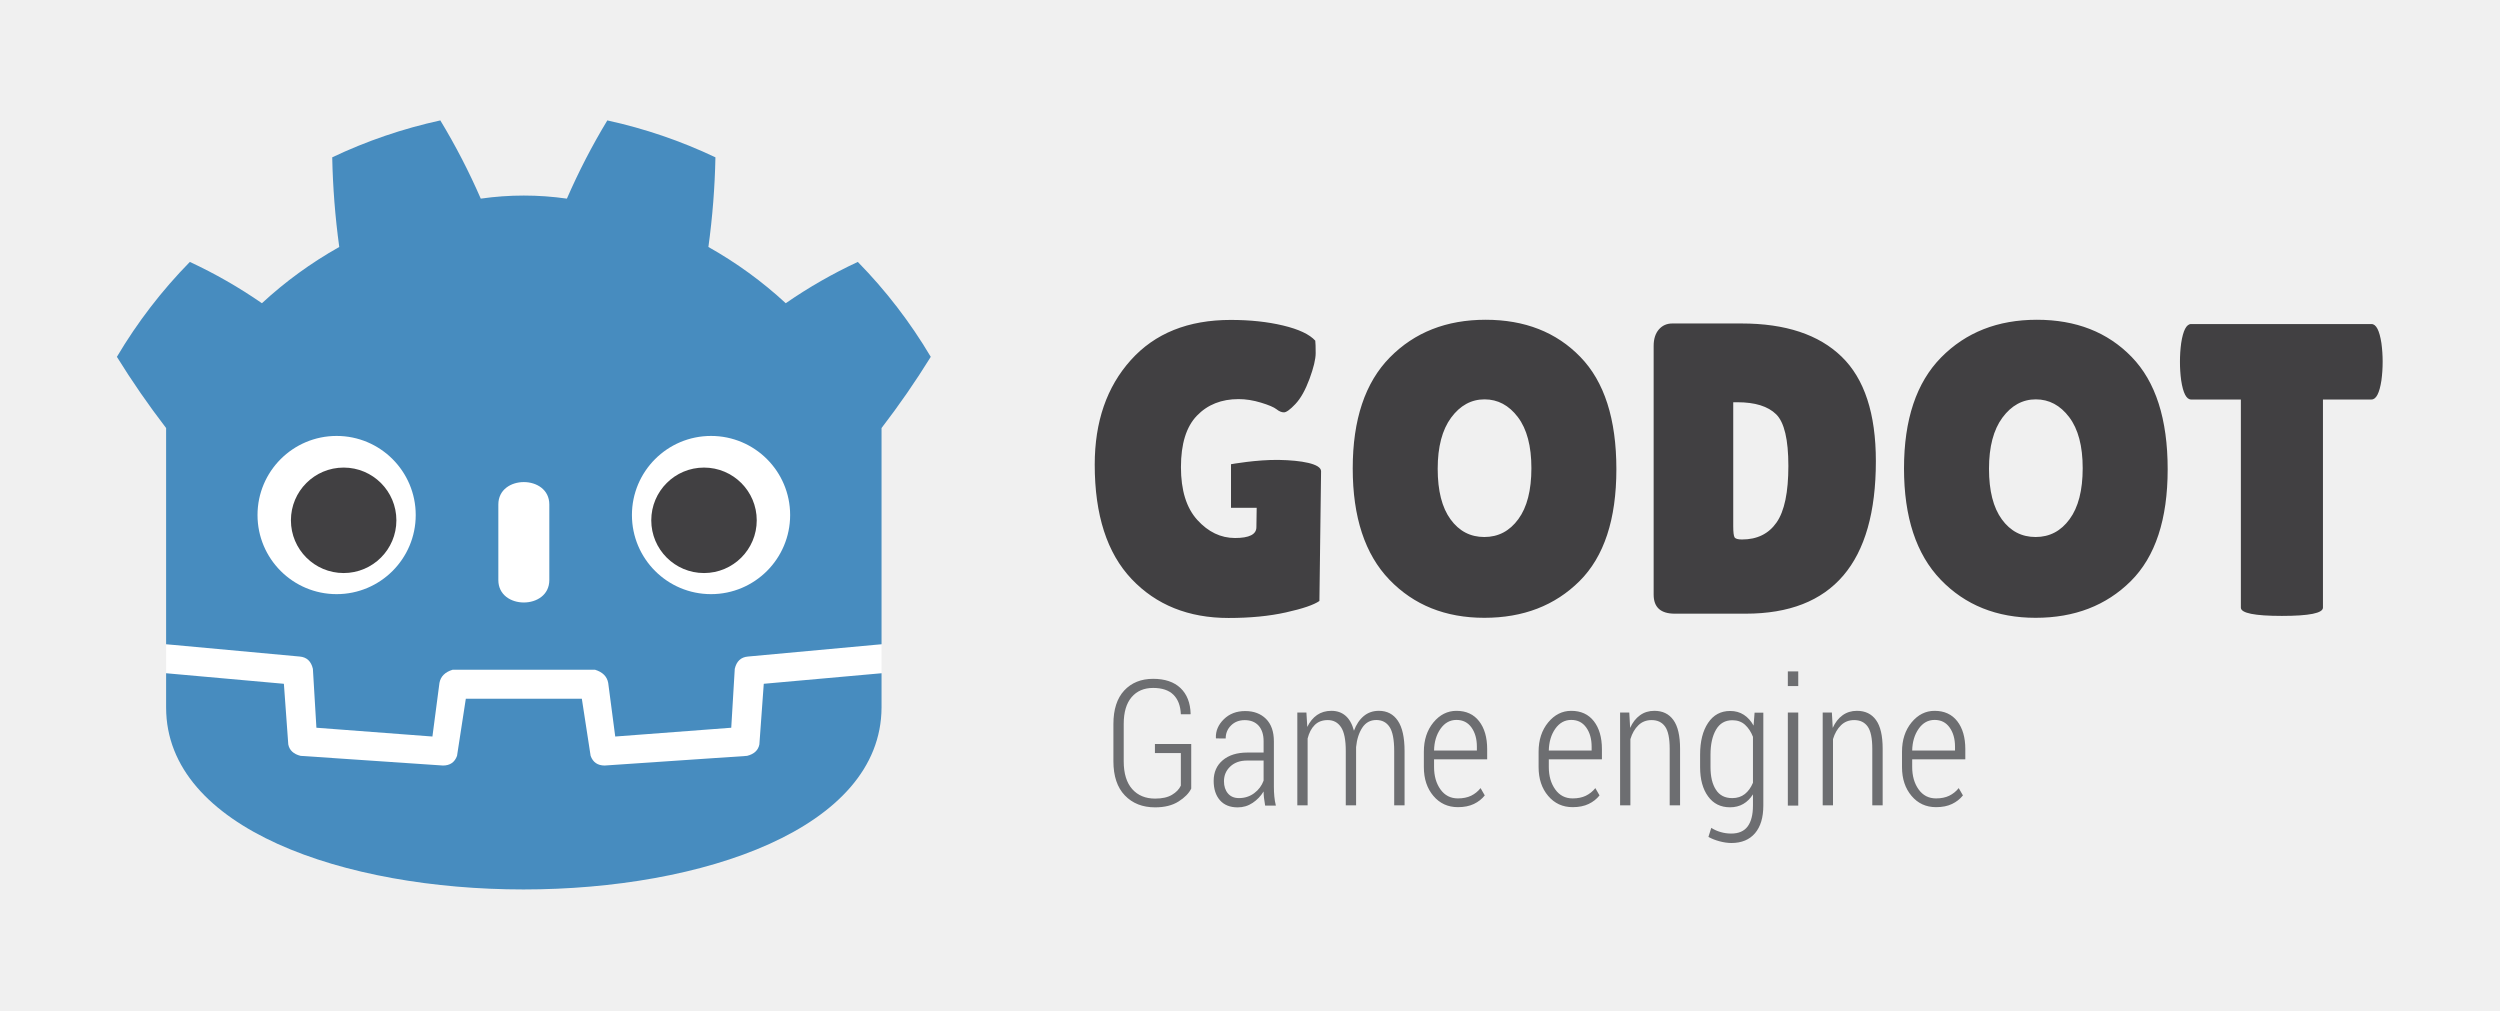
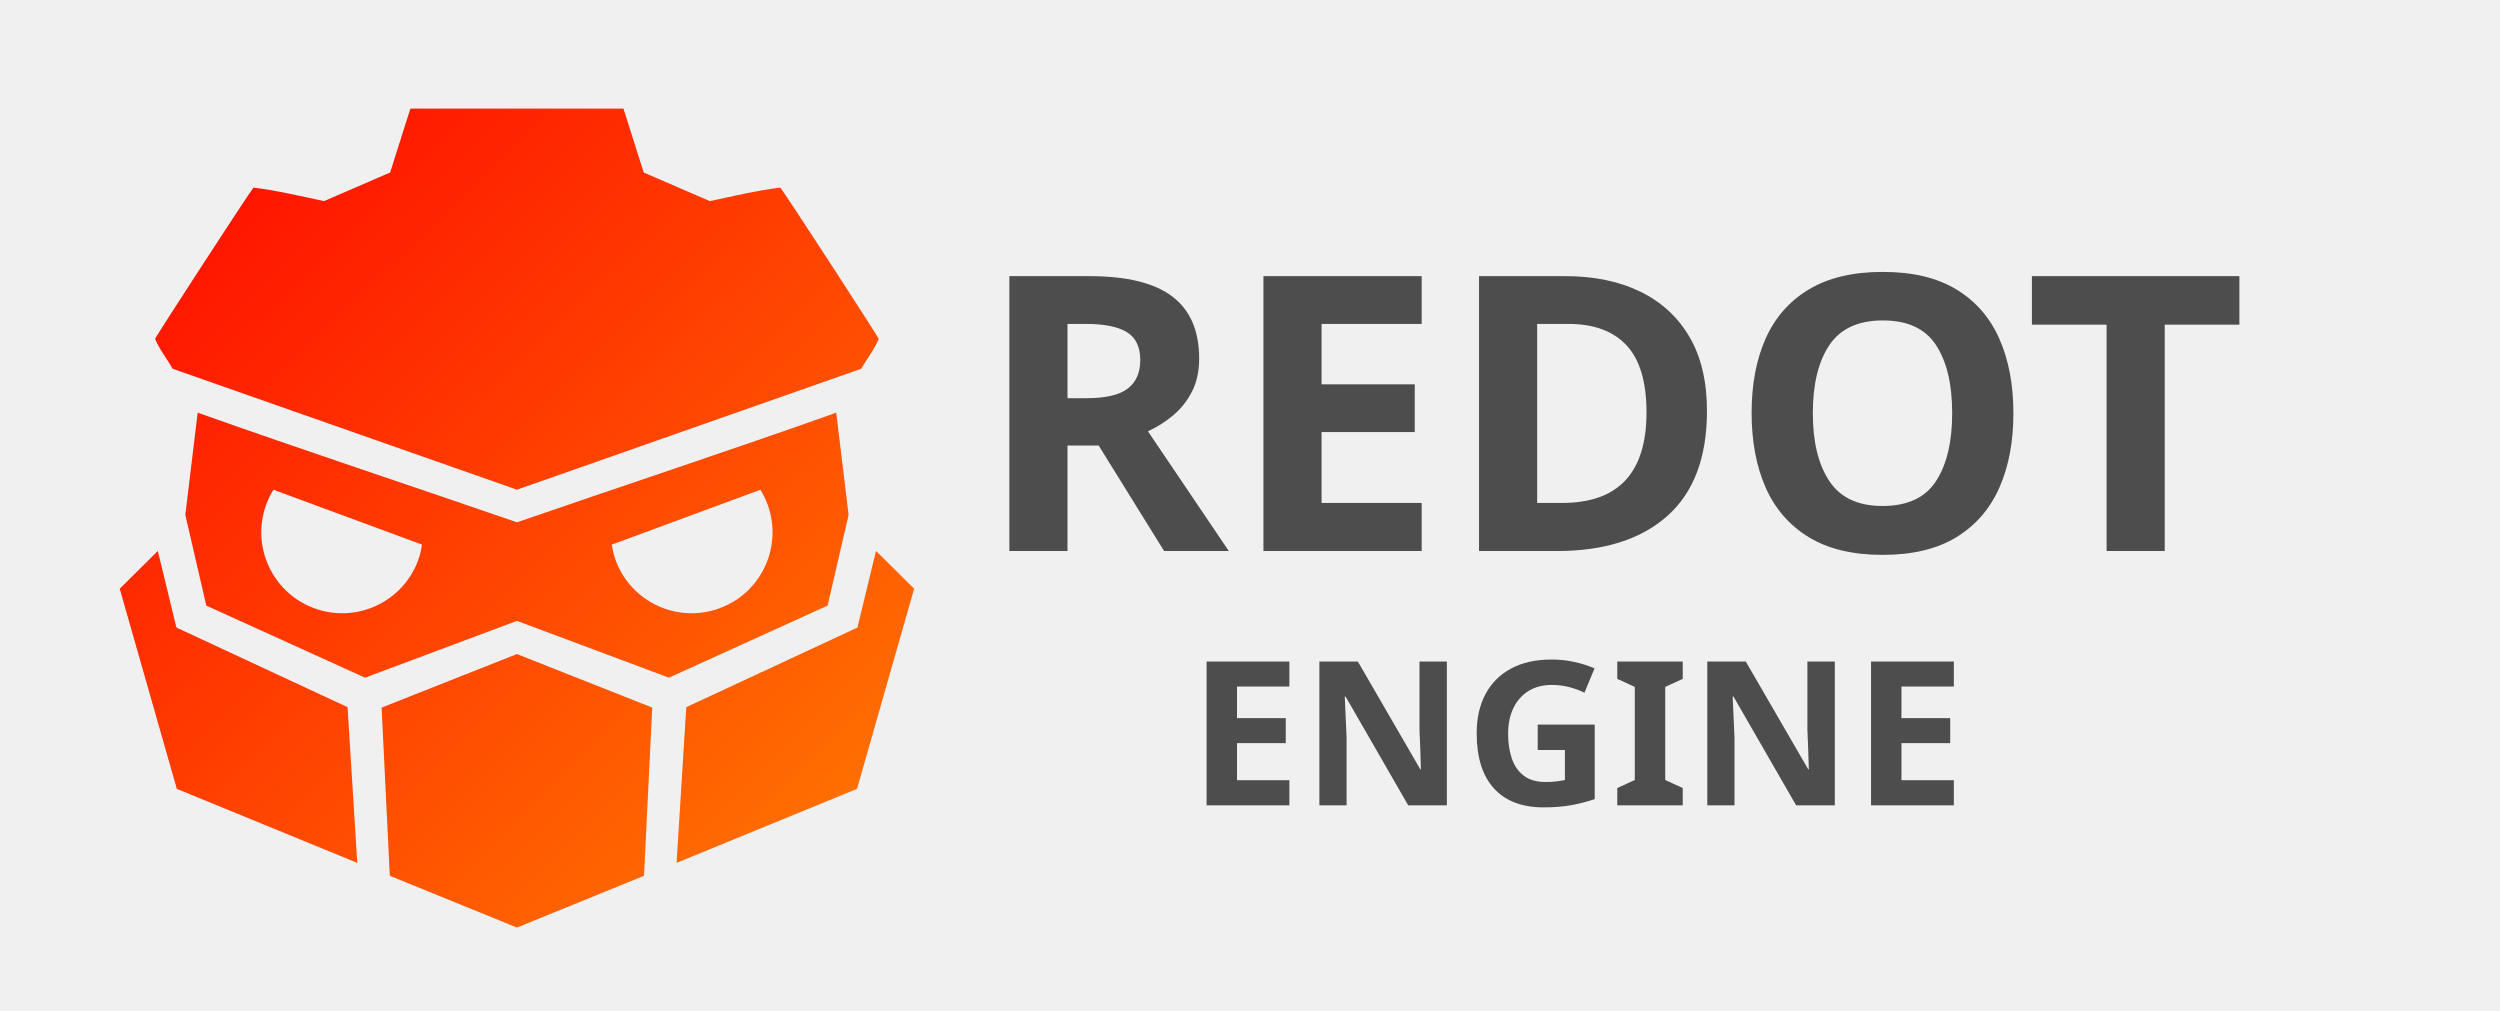
- <svg xmlns="http://www.w3.org/2000/svg" width="1024" height="414">
-   <path fill="#414042" d="M523.82 188.382c-9.142-.142-19.603 1.764-19.603 1.764v17.842h10.52l-.117 7.953c0 2.946-2.92 4.427-8.747 4.427-5.831 0-10.982-2.47-15.45-7.395-4.48-4.932-6.708-12.141-6.708-21.64 0-9.519 2.176-16.537 6.536-21.065 4.35-4.524 10.05-6.794 17.064-6.794 2.946 0 5.996.476 9.168 1.445 3.174.962 5.293 1.863 6.375 2.707 1.072.867 2.09 1.277 3.056 1.277.96 0 2.513-1.122 4.66-3.392 2.153-2.263 4.082-5.693 5.782-10.267 1.694-4.598 2.543-8.122 2.543-10.621 0-2.48-.054-4.19-.164-5.092-2.379-2.603-6.767-4.666-13.168-6.2-6.39-1.53-13.552-2.289-21.476-2.289-17.438 0-31.073 5.49-40.92 16.47-9.855 10.982-14.773 25.24-14.773 42.79 0 20.607 5.035 36.227 15.103 46.868 10.085 10.64 23.327 15.953 39.743 15.953 8.827 0 16.664-.76 23.51-2.289 6.853-1.523 11.41-3.088 13.676-4.67l.68-53.137c0-3.087-8.149-4.488-17.29-4.645m84.247-24.804c-5.431 0-9.98 2.496-13.671 7.47-3.672 4.98-5.517 11.969-5.517 20.963 0 9.013 1.754 15.914 5.27 20.722 3.508 4.823 8.117 7.225 13.835 7.225 5.715 0 10.358-2.432 13.924-7.313q5.351-7.293 5.353-20.884c0-9.054-1.846-16.023-5.524-20.89q-5.51-7.292-13.67-7.293m-.083 89.477c-15.9 0-28.868-5.203-38.89-15.61q-15.016-15.624-15.017-45.592c0-19.992 5.063-35.128 15.191-45.435 10.131-10.293 23.209-15.444 39.228-15.444 16.016 0 28.954 5.058 38.795 15.204 9.858 10.126 14.778 25.477 14.778 46.009 0 20.546-5.034 35.828-15.114 45.856-10.08 10.008-23.062 15.012-38.971 15.012m101.95-88.298v50.788c0 2.37.176 3.866.515 4.493.337.624 1.358.937 3.052.937 6.232 0 10.954-2.328 14.181-6.97 3.235-4.636 4.835-12.356 4.835-23.168 0-10.817-1.674-17.865-5-21.139-3.344-3.283-8.64-4.94-15.884-4.94zm-32.599 78.798V141.681c0-2.832.704-5.067 2.126-6.724 1.413-1.632 3.25-2.461 5.521-2.461h28.357c17.994 0 31.664 4.54 40.994 13.597 9.347 9.054 14.02 23.31 14.02 42.784 0 41.66-17.778 62.486-53.326 62.486h-29.03c-5.769 0-8.662-2.597-8.662-7.808m156.544-79.977c-5.432 0-9.994 2.496-13.678 7.47q-5.507 7.471-5.508 20.963c0 9.013 1.758 15.914 5.262 20.722 3.505 4.823 8.119 7.225 13.837 7.225 5.717 0 10.363-2.432 13.924-7.313q5.354-7.293 5.355-20.884c0-9.054-1.843-16.023-5.522-20.89-3.68-4.861-8.23-7.293-13.67-7.293m-.087 89.477q-23.86 0-38.88-15.61-15.03-15.624-15.03-45.592c0-19.992 5.065-35.128 15.191-45.435 10.139-10.293 23.209-15.444 39.233-15.444 16.02 0 28.946 5.058 38.8 15.204 9.85 10.126 14.772 25.477 14.772 46.009 0 20.546-5.037 35.828-15.115 45.856-10.076 10.008-23.07 15.012-38.971 15.012m117.69-4.17c0 2.251-5.597 3.392-16.809 3.392-11.202 0-16.815-1.141-16.815-3.392v-85.248h-20.371c-1.928 0-3.286-2.597-4.077-7.818a56 56 0 0 1-.501-7.636c0-2.592.162-5.146.501-7.636.79-5.205 2.15-7.823 4.077-7.823h73.864c1.924 0 3.277 2.617 4.078 7.823.333 2.49.505 5.043.505 7.636 0 2.608-.172 5.152-.505 7.637-.8 5.22-2.154 7.817-4.078 7.817h-19.87z" />
-   <path fill="#6d6e71" d="M487.93 322.997c-.94 1.926-2.664 3.691-5.188 5.289-2.52 1.607-5.722 2.406-9.611 2.406-5.132 0-9.259-1.617-12.394-4.887-3.122-3.243-4.686-7.92-4.686-14.022V296.57c0-5.97 1.473-10.548 4.431-13.743 2.95-3.17 6.903-4.78 11.84-4.78 4.824 0 8.564 1.27 11.212 3.781 2.639 2.519 4.025 6.038 4.146 10.532l-.066.2h-3.94c-.14-3.443-1.14-6.101-3.022-7.979-1.871-1.861-4.655-2.803-8.33-2.803-3.72 0-6.668 1.259-8.823 3.785-2.15 2.518-3.224 6.17-3.224 10.968v15.301q.001 7.462 3.476 11.382c2.316 2.592 5.438 3.892 9.38 3.892 2.876 0 5.19-.51 6.92-1.554 1.738-1.028 2.942-2.285 3.624-3.775V308.45h-10.618v-3.704h14.873zm19.557 3.902c2.336 0 4.416-.661 6.232-2.01 1.82-1.353 3.096-3.063 3.852-5.146v-8.224h-6.756q-4.31 0-6.896 2.442c-1.726 1.617-2.581 3.637-2.581 6.037 0 2.03.534 3.696 1.616 4.981 1.08 1.289 2.59 1.92 4.533 1.92m10.715 3.068a99 99 0 0 1-.48-3.225 22 22 0 0 1-.15-2.562 14.9 14.9 0 0 1-4.483 4.675c-1.836 1.236-3.878 1.848-6.128 1.848-3.147 0-5.567-.975-7.28-2.927-1.702-1.96-2.563-4.6-2.563-7.936 0-3.523 1.237-6.35 3.72-8.448 2.48-2.098 5.85-3.147 10.09-3.147h6.643v-4.672c0-2.686-.686-4.802-2.032-6.331-1.375-1.51-3.264-2.275-5.701-2.275-2.268 0-4.139.722-5.608 2.182-1.463 1.45-2.19 3.224-2.19 5.337l-3.944-.035-.07-.206c-.11-2.866.973-5.4 3.261-7.646 2.279-2.24 5.203-3.352 8.761-3.352 3.517 0 6.347 1.069 8.509 3.2q3.224 3.227 3.226 9.21v18.645c0 1.358.064 2.677.183 3.936a25 25 0 0 0 .627 3.729zm16.905-38.108.36 5.9c1-2.112 2.339-3.739 3.998-4.896q2.498-1.711 5.874-1.711c2.296 0 4.232.668 5.794 2.02 1.562 1.347 2.714 3.387 3.446 6.127.938-2.529 2.264-4.528 3.986-5.975 1.722-1.45 3.812-2.172 6.23-2.172 3.335 0 5.923 1.35 7.755 4.05 1.841 2.705 2.759 6.856 2.759 12.464v22.207h-4.246v-22.28c0-4.663-.645-7.946-1.9-9.834-1.261-1.89-3.071-2.842-5.41-2.842-2.462 0-4.384 1.04-5.767 3.152-1.375 2.112-2.223 4.754-2.531 7.945v23.86h-4.224v-22.258c0-4.554-.639-7.812-1.945-9.759-1.299-1.946-3.107-2.912-5.427-2.912-2.218 0-4.013.677-5.358 2.02-1.353 1.349-2.315 3.195-2.899 5.538v27.369h-4.22v-38.014zm61.457 3.021q-3.966 0-6.517 3.613c-1.705 2.415-2.585 5.392-2.656 8.938h17.537v-1.626c0-3.137-.736-5.75-2.21-7.822-1.482-2.075-3.53-3.103-6.154-3.103m.598 35.735c-4.099 0-7.451-1.543-10.055-4.621q-3.895-4.61-3.896-11.793v-6.313c0-4.798 1.303-8.798 3.912-11.979 2.616-3.167 5.758-4.75 9.441-4.75 3.983 0 7.068 1.413 9.27 4.246q3.313 4.257 3.312 11.434v4.171H587.39v3.162c0 3.68.882 6.744 2.635 9.19 1.757 2.45 4.144 3.666 7.136 3.666 2.077 0 3.888-.367 5.396-1.089a11.1 11.1 0 0 0 3.877-3.132l1.728 2.99c-1.148 1.456-2.634 2.633-4.45 3.505-1.811.868-4 1.312-6.551 1.312m46.411-35.734q-3.976 0-6.528 3.613-2.54 3.62-2.652 8.938h17.54v-1.626c0-3.137-.733-5.75-2.216-7.822-1.475-2.075-3.52-3.103-6.144-3.103m.593 35.735c-4.1 0-7.446-1.543-10.045-4.621q-3.91-4.61-3.91-11.793v-6.313c0-4.798 1.309-8.798 3.913-11.979 2.623-3.167 5.766-4.75 9.45-4.75 3.975 0 7.072 1.413 9.27 4.246 2.2 2.837 3.304 6.65 3.304 11.434v4.171h-21.755v3.162q0 5.52 2.647 9.19c1.747 2.45 4.124 3.666 7.125 3.666 2.087 0 3.888-.367 5.392-1.089a11.2 11.2 0 0 0 3.894-3.132l1.717 2.99c-1.15 1.456-2.633 2.633-4.451 3.505-1.81.868-3.997 1.312-6.55 1.312m23.189-38.755.345 6.284c1.014-2.23 2.353-3.962 4.034-5.166 1.667-1.21 3.63-1.824 5.887-1.824 3.396 0 5.998 1.256 7.804 3.78 1.826 2.518 2.73 6.434 2.73 11.749v23.191h-4.249V306.72c0-4.343-.636-7.377-1.9-9.137-1.258-1.76-3.107-2.636-5.513-2.636-2.158 0-3.968.701-5.419 2.126-1.457 1.412-2.543 3.294-3.267 5.666v27.134h-4.219V291.86zm33.27 22.395c0 3.858.73 6.926 2.213 9.208 1.465 2.304 3.695 3.443 6.671 3.443 2.04 0 3.757-.544 5.167-1.657 1.405-1.113 2.514-2.662 3.336-4.627V301.79c-.79-2.025-1.874-3.66-3.244-4.92-1.368-1.24-3.102-1.863-5.186-1.863-2.97 0-5.216 1.294-6.708 3.891-1.502 2.603-2.25 5.995-2.25 10.161zm-4.262-5.195c0-5.386 1.088-9.714 3.274-12.975 2.169-3.245 5.187-4.871 9.03-4.871 2.134 0 4.007.52 5.607 1.564 1.603 1.024 2.928 2.523 3.992 4.43l.412-5.287h3.581v38.048c0 4.871-1.13 8.646-3.4 11.317-2.271 2.66-5.499 4.009-9.666 4.009-1.5 0-3.11-.235-4.832-.691-1.724-.456-3.252-1.054-4.59-1.805l1.168-3.704a14.1 14.1 0 0 0 3.831 1.716 15.2 15.2 0 0 0 4.352.616q4.536-.001 6.71-2.905c1.452-1.961 2.18-4.798 2.18-8.553v-4.597c-1.079 1.71-2.402 3.024-3.97 3.93-1.563.912-3.39 1.368-5.448 1.368-3.818 0-6.814-1.496-8.976-4.486-2.167-2.983-3.255-6.965-3.255-11.93zm40.2 20.916h-4.266V291.86h4.266zm0-48.968h-4.266v-6.005h4.266zm13.774 10.852.346 6.284c1.016-2.23 2.35-3.962 4.027-5.166 1.677-1.21 3.643-1.824 5.89-1.824 3.397 0 6.01 1.256 7.82 3.78 1.821 2.518 2.717 6.434 2.717 11.749v23.191h-4.248V306.72c0-4.343-.635-7.377-1.897-9.137-1.268-1.76-3.103-2.636-5.517-2.636-2.157 0-3.962.701-5.412 2.126-1.455 1.412-2.545 3.294-3.266 5.666v27.134h-4.224V291.86zm42.074 3.021q-3.978 0-6.518 3.613-2.547 3.62-2.66 8.938h17.54v-1.626c0-3.137-.731-5.75-2.21-7.822-1.476-2.075-3.525-3.103-6.152-3.103m.602 35.735c-4.11 0-7.456-1.543-10.048-4.621q-3.903-4.61-3.903-11.793v-6.313c0-4.798 1.302-8.798 3.91-11.979q3.924-4.75 9.439-4.75c3.978 0 7.077 1.413 9.283 4.246 2.197 2.837 3.3 6.65 3.3 11.434v4.171h-21.76v3.162c0 3.68.887 6.744 2.642 9.19 1.754 2.45 4.133 3.666 7.137 3.666 2.08 0 3.88-.367 5.382-1.089a11.16 11.16 0 0 0 3.897-3.132l1.725 2.99c-1.156 1.456-2.64 2.633-4.454 3.505-1.81.868-3.998 1.312-6.55 1.312" />
-   <g fill="#fff" transform="matrix(.36 0 0 .36 30.24 21.6)">
-     <path d="M105 673v33q407 354 814 0v-33z" />
-     <path fill="#478cbf" d="m105 673 152 14q12 1 15 14l4 67 132 10 8-61q2-11 15-15h162q13 4 15 15l8 61 132-10 4-67q3-13 15-14l152-14V427q30-39 56-81-35-59-83-108-43 20-82 47-40-37-88-64 7-51 8-102-59-28-123-42-26 43-46 89-49-7-98 0-20-46-46-89-64 14-123 42 1 51 8 102-48 27-88 64-39-27-82-47-48 49-83 108 26 42 56 81zm0 33v39c0 276 813 276 814 0v-39l-134 12-5 69q-2 10-14 13l-162 11q-12 0-16-11l-10-65H446l-10 65q-4 11-16 11l-162-11q-12-3-14-13l-5-69z" />
-     <path d="M483 600c0 34 58 34 58 0v-86c0-34-58-34-58 0z" />
-     <circle cx="725" cy="526" r="90" />
-     <circle cx="299" cy="526" r="90" />
-   </g>
-   <g fill="#414042" transform="matrix(.36 0 0 .36 30.24 21.6)">
-     <circle cx="307" cy="532" r="60" />
-     <circle cx="717" cy="532" r="60" />
-   </g>
+ <svg xmlns="http://www.w3.org/2000/svg" xmlns:xlink="http://www.w3.org/1999/xlink" width="1024" height="414" version="1.1" id="svg8">
+   <defs id="defs8">
+     <linearGradient xlink:href="#linearGradient51" id="linearGradient14" gradientUnits="userSpaceOnUse" gradientTransform="matrix(3.657978,0,0,3.656986,-1573.307,-1858.728)" x1="455.851" y1="527.88" x2="524.112" y2="597.427" />
+     <linearGradient id="linearGradient51">
+       <stop style="stop-color:#ff1300;stop-opacity:1" offset="0" id="stop51" />
+       <stop style="stop-color:#ff6e01;stop-opacity:1" offset="1" id="stop52" />
+     </linearGradient>
+   </defs>
+   <path id="path2-4" style="font-variation-settings:normal;vector-effect:none;fill:url(#linearGradient14);fill-opacity:1;stroke-width:0.467;stroke-linecap:butt;stroke-linejoin:miter;stroke-miterlimit:4;stroke-dasharray:none;stroke-dashoffset:0;stroke-opacity:1;-inkscape-stroke:none;stop-color:#000000" d="m 168.091,44.474 -8.289,26.185 c -9.029,3.904 -18.056,7.808 -27.085,11.715 -9.578,-2.017 -19.183,-4.353 -28.89,-5.524 -1.535,1.724 -40.304,61.348 -40.294,61.964 1.787,4.374 4.854,8.136 7.174,12.229 l 141.023,49.531 141.022,-49.531 c 2.32,-4.093 5.389,-7.855 7.174,-12.229 0,-0.616 -38.76,-60.24 -40.295,-61.964 -9.707,1.172 -19.31,3.507 -28.889,5.524 -9.027,-3.907 -18.058,-7.811 -27.085,-11.715 L 255.367,44.474 Z M 81.449,169.058 c -0.174,-0.063 -0.523,0.205 -0.523,0.294 -1.692,13.849 -5.018,41.556 -5.018,41.556 l 8.593,37.144 65.007,29.531 62.238,-23.273 62.24,23.273 65.007,-29.531 8.593,-37.144 c 0,0 -3.318,-27.707 -5.018,-41.556 0,-0.114 -0.628,-0.545 -0.628,-0.114 -42.555,15.126 -86.947,29.775 -130.184,44.695 -43.239,-14.92 -87.631,-29.569 -130.187,-44.695 0,-0.102 0,-0.162 -0.174,-0.181 z m 30.55,31.545 60.855,22.465 a 33.144,33.135 0 0 1 -1.588,6.455 33.144,33.135 0 0 1 -42.574,19.606 33.144,33.135 0 0 1 -19.612,-42.562 33.144,33.135 0 0 1 2.917,-5.964 z m 199.462,0 a 33.144,33.135 0 0 1 2.917,5.964 33.144,33.135 0 0 1 -19.612,42.562 33.144,33.135 0 0 1 -42.574,-19.606 33.144,33.135 0 0 1 -1.588,-6.455 z m -246.816,25.067 -15.61,15.465 23.388,81.984 73.914,30.311 -3.976,-63.776 -70.098,-32.611 z m 294.171,0 -7.617,31.372 -70.096,32.611 -3.978,63.776 73.916,-30.311 23.388,-81.984 z m -147.085,42.229 -55.429,21.931 3.364,68.895 52.063,21.205 52.063,-21.205 3.366,-68.895 z" />
+   <text xml:space="preserve" style="font-style:normal;font-variant:normal;font-weight:bold;font-stretch:normal;font-size:82.497px;font-family:Futura;-inkscape-font-specification:'Futura, Bold';font-variant-ligatures:normal;font-variant-caps:normal;font-variant-numeric:normal;font-variant-east-asian:normal;fill:#4d4d4d;stroke-width:0.311" x="486.8" y="329.874" id="text8">
+     <tspan id="tspan8" x="486.8" y="329.874" style="font-style:normal;font-variant:normal;font-weight:bold;font-stretch:normal;font-size:82.497px;font-family:Futura;-inkscape-font-specification:'Futura, Bold';font-variant-ligatures:normal;font-variant-caps:normal;font-variant-numeric:normal;font-variant-east-asian:normal;fill:#4d4d4d;stroke-width:0.311">ENGINE</tspan>
+   </text>
+   <text xml:space="preserve" style="font-style:normal;font-variant:normal;font-weight:bold;font-stretch:normal;font-size:157.69px;font-family:Futura;-inkscape-font-specification:'Futura, Bold';font-variant-ligatures:normal;font-variant-caps:normal;font-variant-numeric:normal;font-variant-east-asian:normal;fill:#4d4d4d;stroke-width:0.954" x="399.241" y="225.705" id="text9">
+     <tspan id="tspan9" x="399.241" y="225.705" style="font-style:normal;font-variant:normal;font-weight:bold;font-stretch:normal;font-size:157.69px;font-family:Futura;-inkscape-font-specification:'Futura, Bold';font-variant-ligatures:normal;font-variant-caps:normal;font-variant-numeric:normal;font-variant-east-asian:normal;fill:#4d4d4d;stroke-width:0.954">REDOT</tspan>
+   </text>
</svg>
